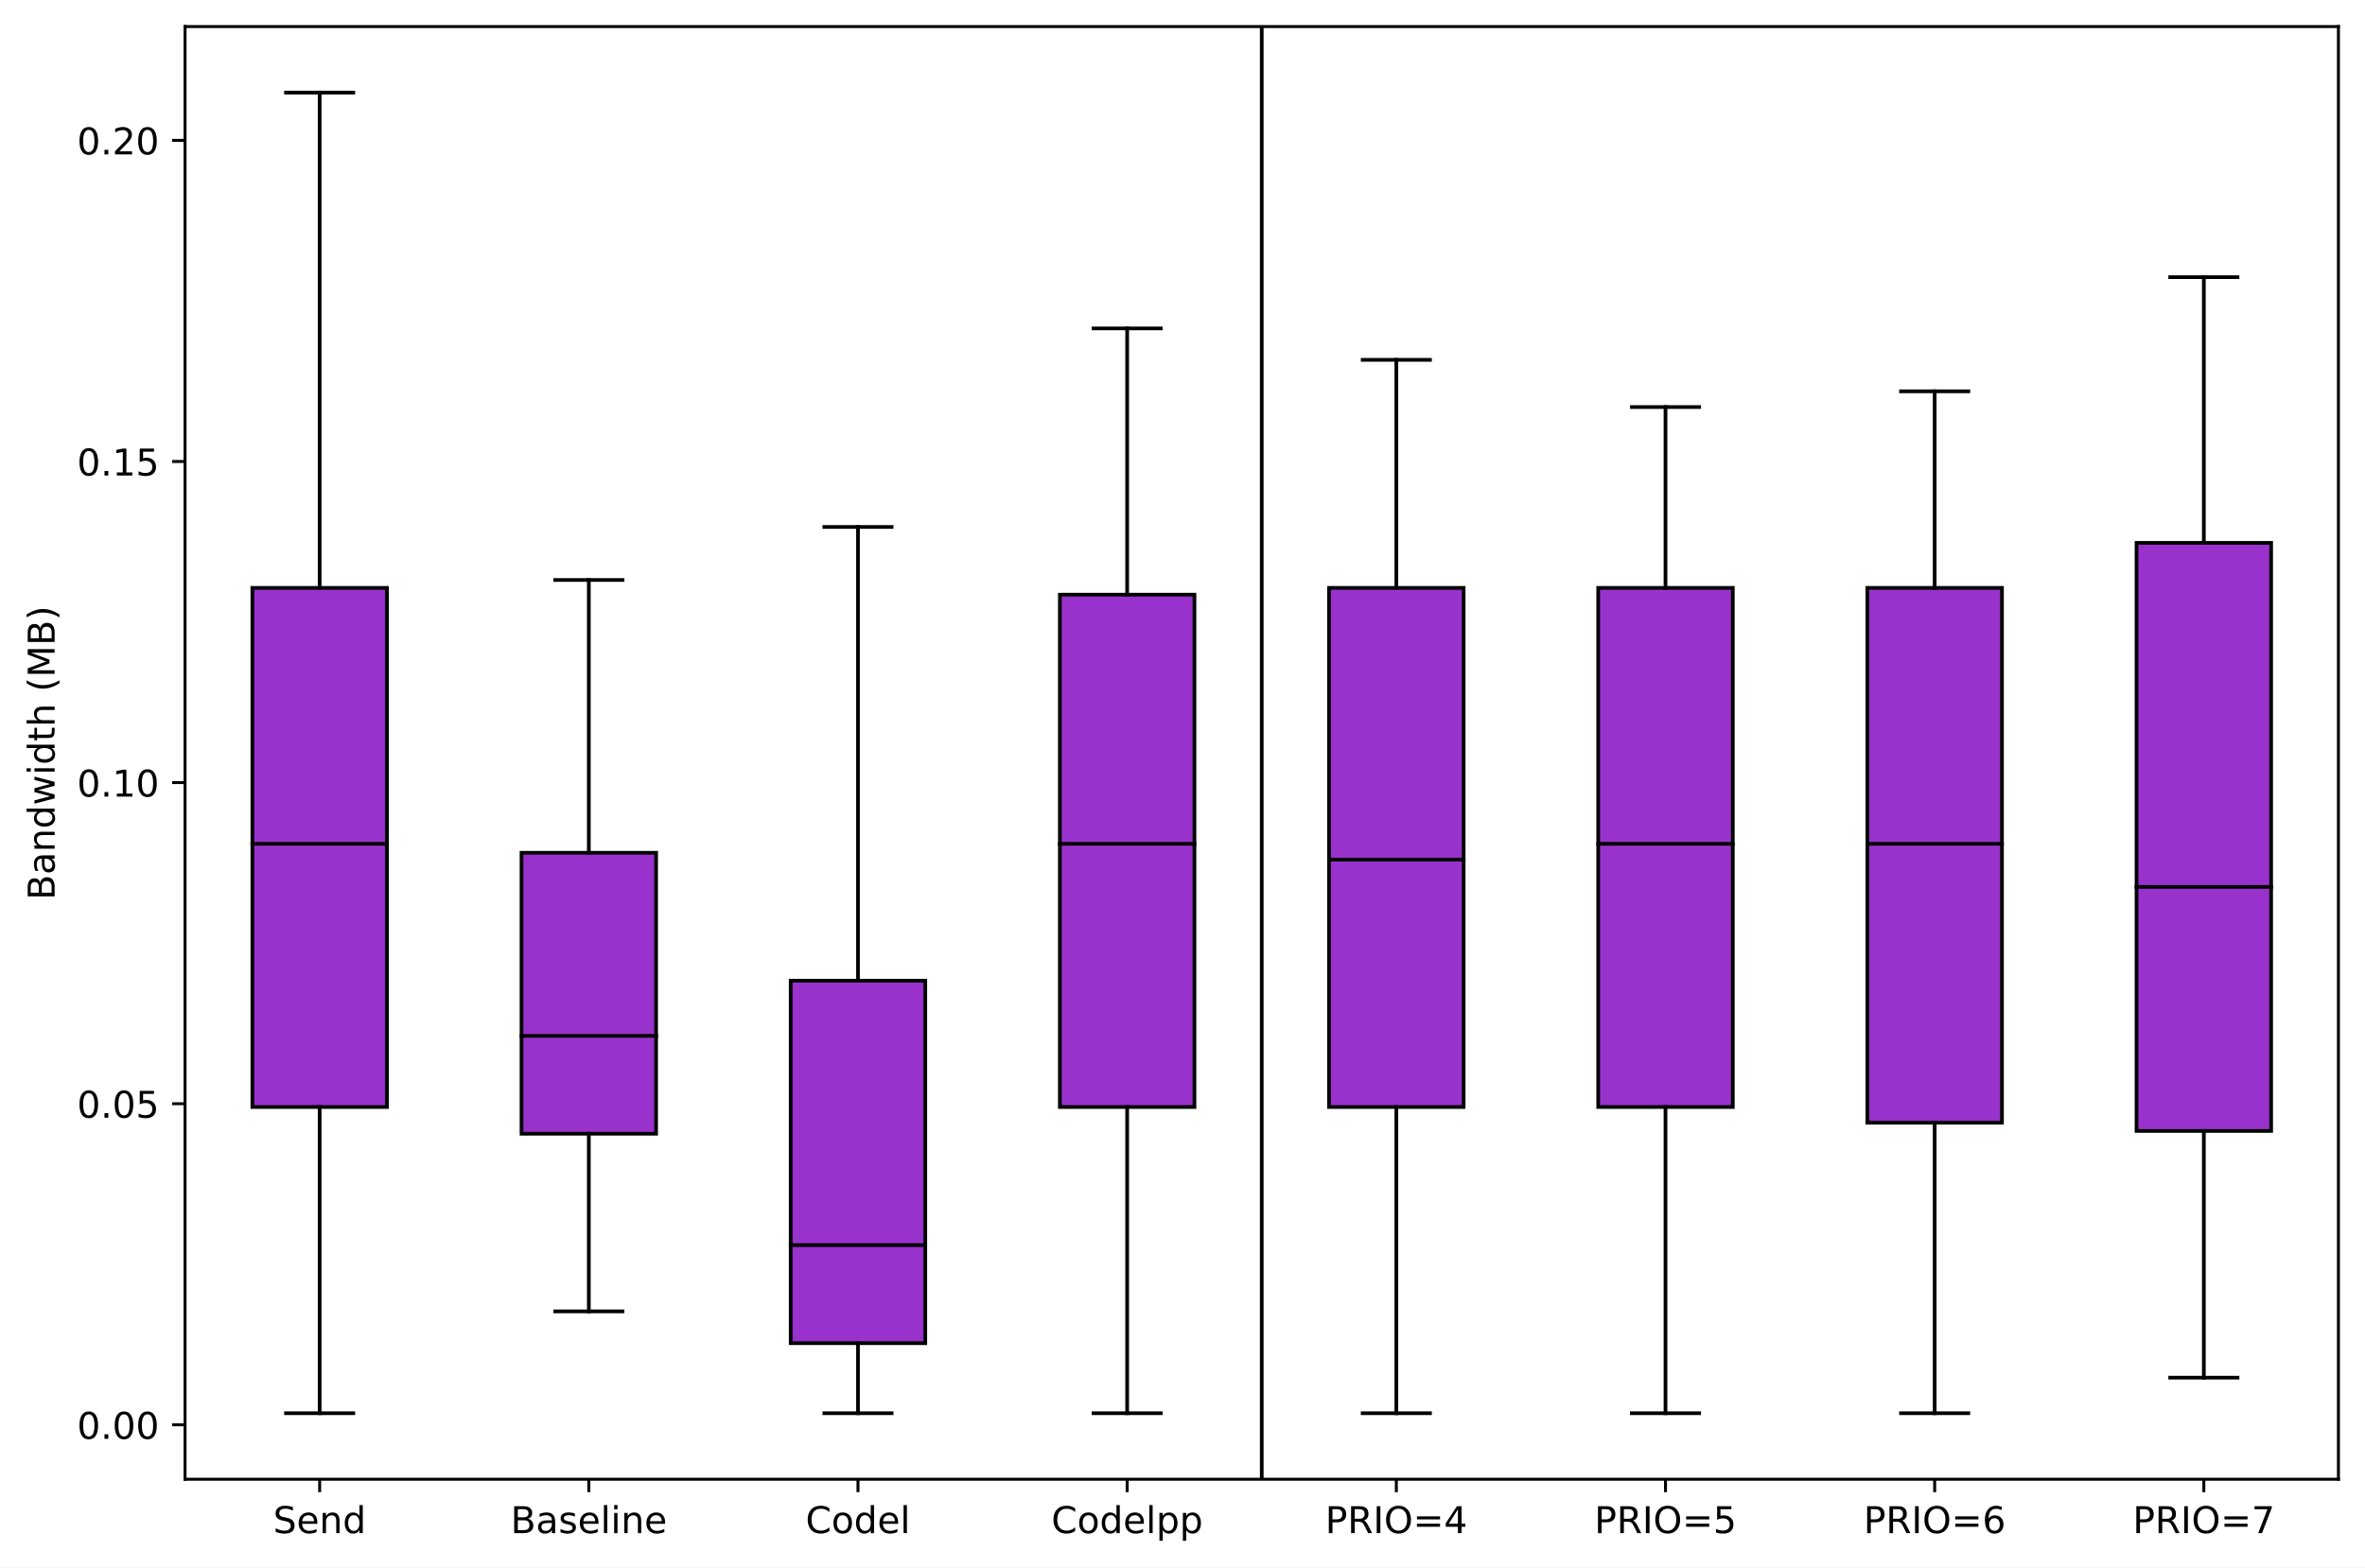
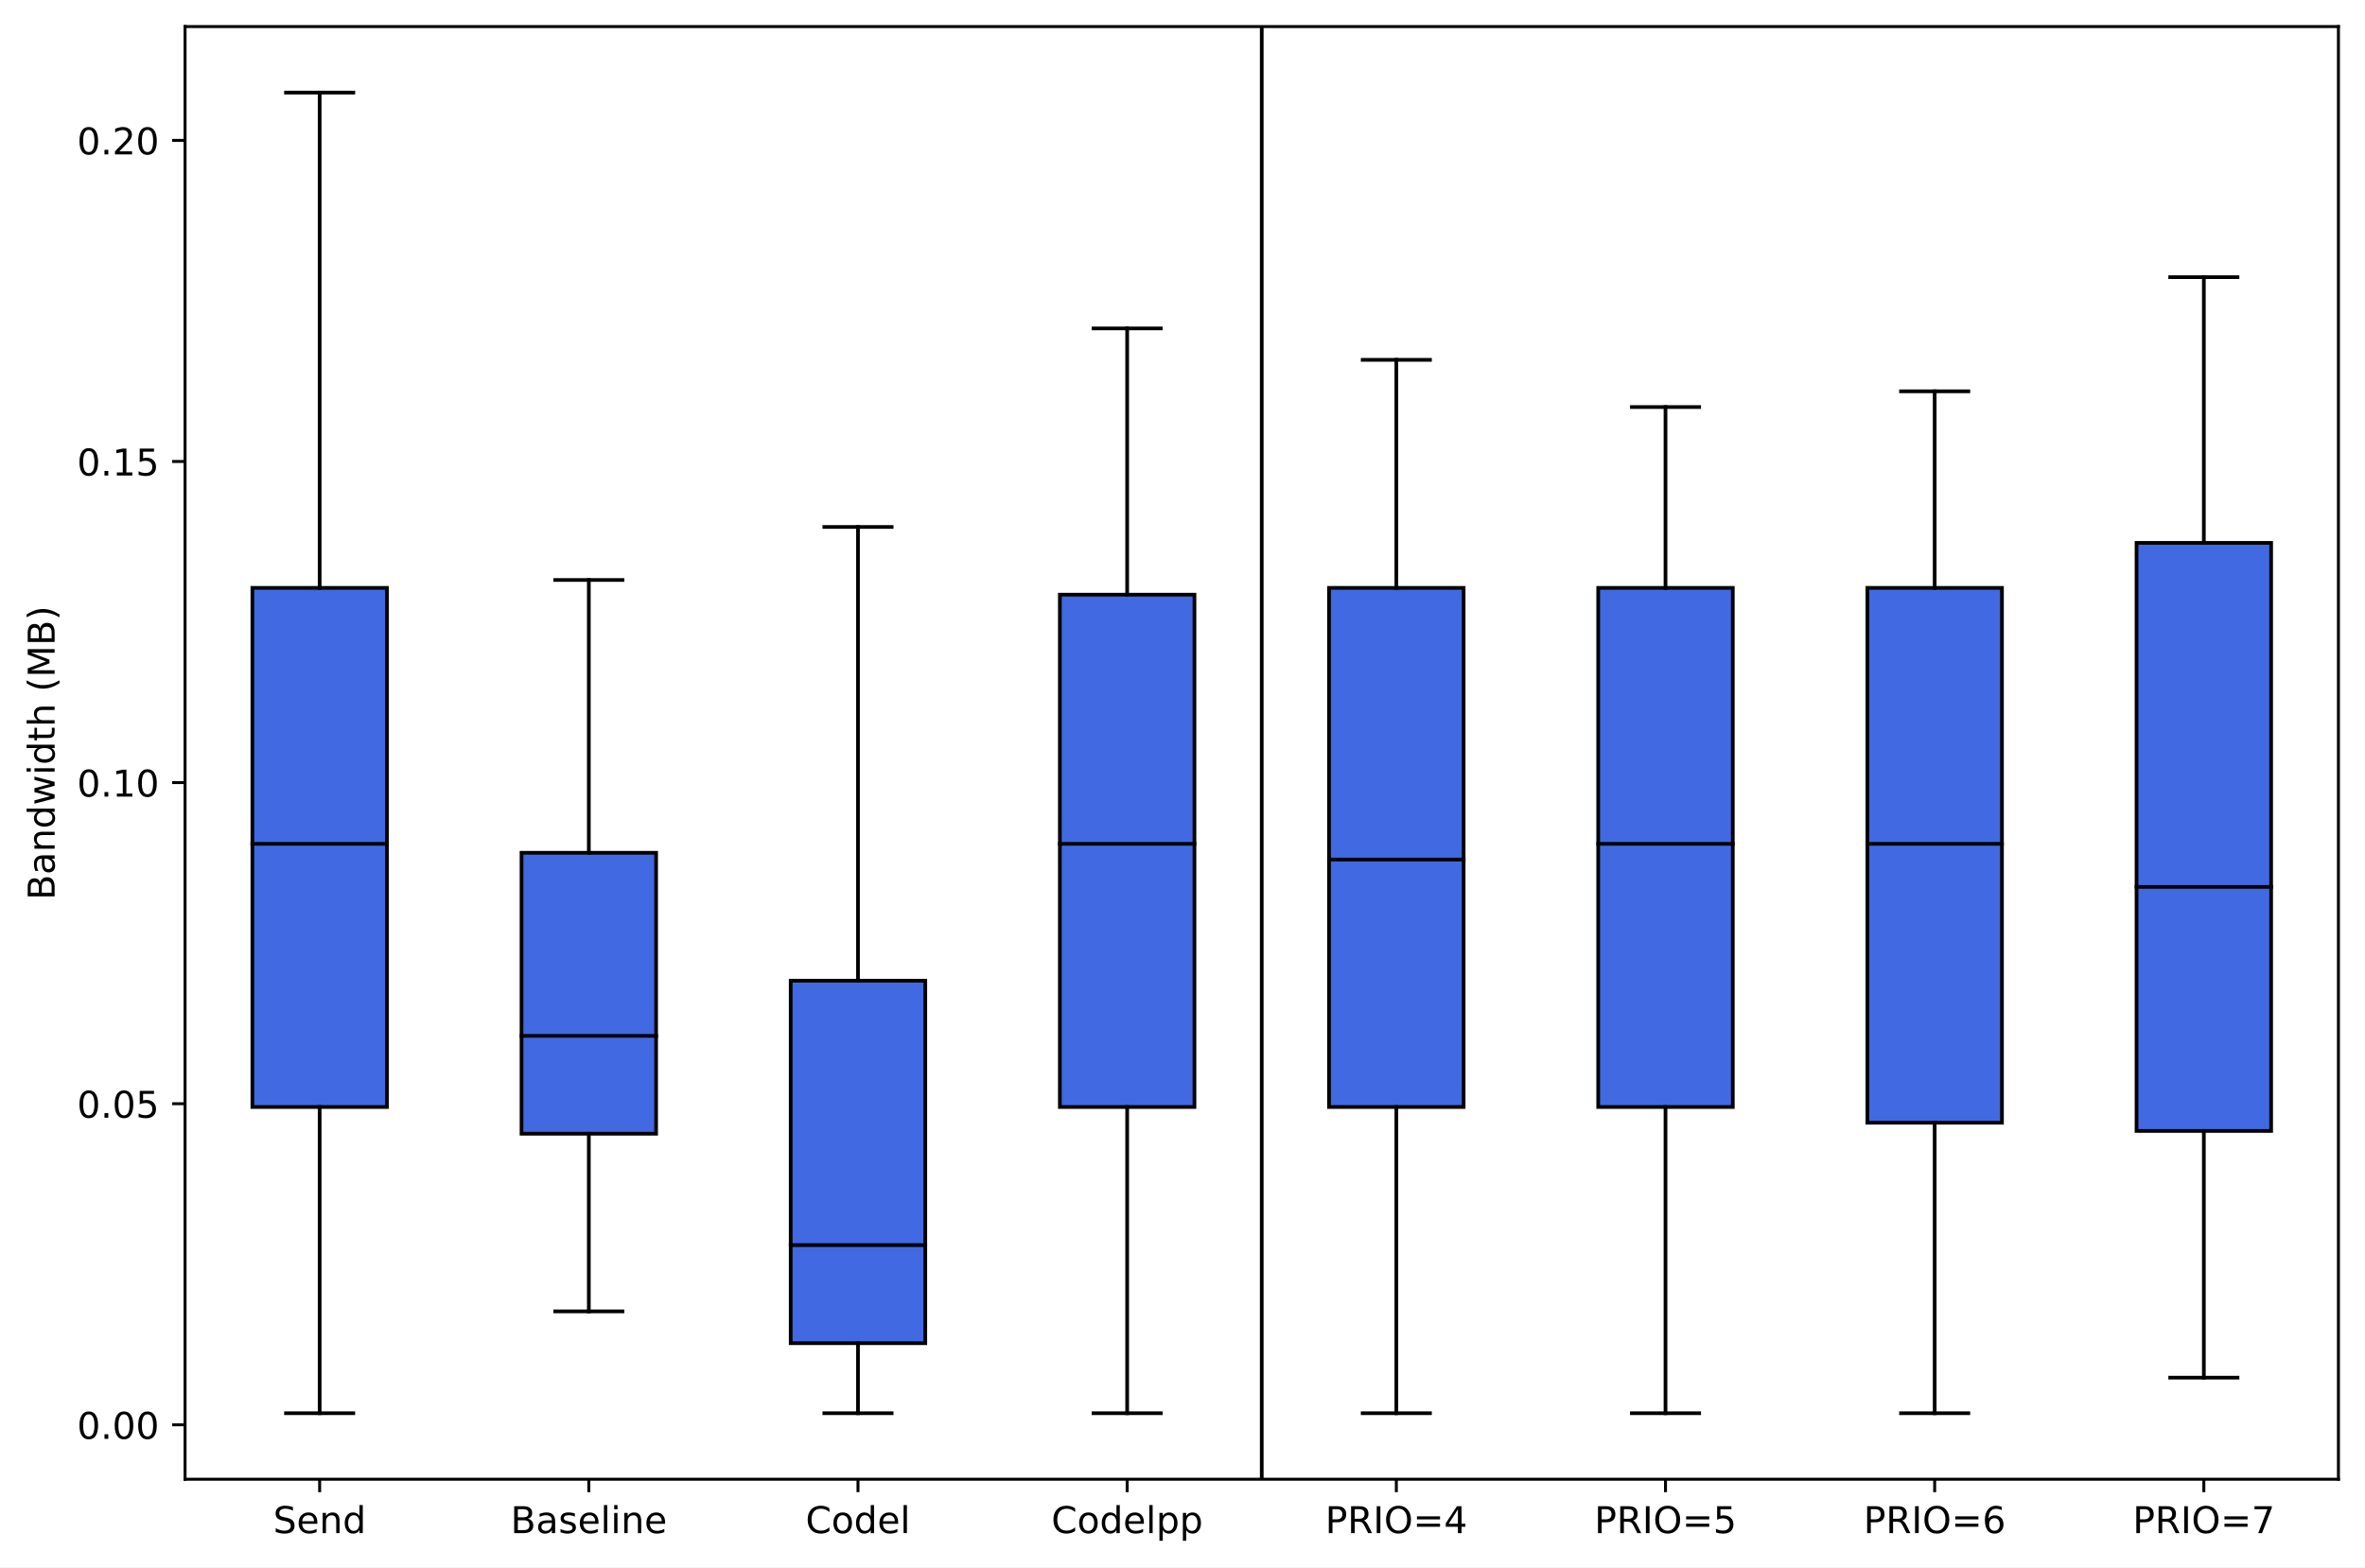
<svg xmlns="http://www.w3.org/2000/svg" xmlns:xlink="http://www.w3.org/1999/xlink" width="640.8pt" height="424.8pt" viewBox="0 0 640.8 424.8" version="1.1">
  <defs>
    <style type="text/css">*{stroke-linejoin: round; stroke-linecap: butt}</style>
  </defs>
  <g id="figure_1">
    <g id="patch_1">
      <path d="M 0 424.8  L 640.8 424.8  L 640.8 0  L 0 0  z " style="fill: #ffffff" />
    </g>
    <g id="axes_1">
      <g id="patch_2">
        <path d="M 50.144 400.922  L 633.6 400.922  L 633.6 7.2  L 50.144 7.2  z " style="fill: #ffffff" />
      </g>
      <g id="matplotlib.axis_1">
        <g id="xtick_1">
          <g id="line2d_1">
            <defs>
-               <path id="mc20c3666a0" d="M 0 0  L 0 3.5  " style="stroke: #000000; stroke-width: 0.8" />
+               <path id="m82fc7f4eb2" d="M 0 0  L 0 3.5  " style="stroke: #000000; stroke-width: 0.8" />
            </defs>
            <g>
-               <use xlink:href="#mc20c3666a0" x="86.61" y="400.922" style="stroke: #000000; stroke-width: 0.8" />
+               <use xlink:href="#m82fc7f4eb2" x="86.61" y="400.922" style="stroke: #000000; stroke-width: 0.8" />
            </g>
          </g>
          <g id="text_1">
            <g transform="translate(74.01602 415.5203) scale(0.1 -0.1)">
              <defs>
                <path id="DejaVuSans-53" d="M 3425 4513  L 3425 3897  Q 3066 4069 2747 4153  Q 2428 4238 2131 4238  Q 1616 4238 1336 4038  Q 1056 3838 1056 3469  Q 1056 3159 1242 3001  Q 1428 2844 1947 2747  L 2328 2669  Q 3034 2534 3370 2195  Q 3706 1856 3706 1288  Q 3706 609 3251 259  Q 2797 -91 1919 -91  Q 1588 -91 1214 -16  Q 841 59 441 206  L 441 856  Q 825 641 1194 531  Q 1563 422 1919 422  Q 2459 422 2753 634  Q 3047 847 3047 1241  Q 3047 1584 2836 1778  Q 2625 1972 2144 2069  L 1759 2144  Q 1053 2284 737 2584  Q 422 2884 422 3419  Q 422 4038 858 4394  Q 1294 4750 2059 4750  Q 2388 4750 2728 4690  Q 3069 4631 3425 4513  z " transform="scale(0.015625)" />
                <path id="DejaVuSans-65" d="M 3597 1894  L 3597 1613  L 953 1613  Q 991 1019 1311 708  Q 1631 397 2203 397  Q 2534 397 2845 478  Q 3156 559 3463 722  L 3463 178  Q 3153 47 2828 -22  Q 2503 -91 2169 -91  Q 1331 -91 842 396  Q 353 884 353 1716  Q 353 2575 817 3079  Q 1281 3584 2069 3584  Q 2775 3584 3186 3129  Q 3597 2675 3597 1894  z M 3022 2063  Q 3016 2534 2758 2815  Q 2500 3097 2075 3097  Q 1594 3097 1305 2825  Q 1016 2553 972 2059  L 3022 2063  z " transform="scale(0.015625)" />
                <path id="DejaVuSans-6e" d="M 3513 2113  L 3513 0  L 2938 0  L 2938 2094  Q 2938 2591 2744 2837  Q 2550 3084 2163 3084  Q 1697 3084 1428 2787  Q 1159 2491 1159 1978  L 1159 0  L 581 0  L 581 3500  L 1159 3500  L 1159 2956  Q 1366 3272 1645 3428  Q 1925 3584 2291 3584  Q 2894 3584 3203 3211  Q 3513 2838 3513 2113  z " transform="scale(0.015625)" />
                <path id="DejaVuSans-64" d="M 2906 2969  L 2906 4863  L 3481 4863  L 3481 0  L 2906 0  L 2906 525  Q 2725 213 2448 61  Q 2172 -91 1784 -91  Q 1150 -91 751 415  Q 353 922 353 1747  Q 353 2572 751 3078  Q 1150 3584 1784 3584  Q 2172 3584 2448 3432  Q 2725 3281 2906 2969  z M 947 1747  Q 947 1113 1208 752  Q 1469 391 1925 391  Q 2381 391 2643 752  Q 2906 1113 2906 1747  Q 2906 2381 2643 2742  Q 2381 3103 1925 3103  Q 1469 3103 1208 2742  Q 947 2381 947 1747  z " transform="scale(0.015625)" />
              </defs>
              <use xlink:href="#DejaVuSans-53" />
              <use xlink:href="#DejaVuSans-65" x="63.477" />
              <use xlink:href="#DejaVuSans-6e" x="125" />
              <use xlink:href="#DejaVuSans-64" x="188.379" />
            </g>
          </g>
        </g>
        <g id="xtick_2">
          <g id="line2d_2">
            <g>
-               <use xlink:href="#mc20c3666a0" x="159.542" y="400.922" style="stroke: #000000; stroke-width: 0.8" />
+               <use xlink:href="#m82fc7f4eb2" x="159.542" y="400.922" style="stroke: #000000; stroke-width: 0.8" />
            </g>
          </g>
          <g id="text_2">
            <g transform="translate(138.3426 415.5203) scale(0.1 -0.1)">
              <defs>
                <path id="DejaVuSans-42" d="M 1259 2228  L 1259 519  L 2272 519  Q 2781 519 3026 730  Q 3272 941 3272 1375  Q 3272 1813 3026 2020  Q 2781 2228 2272 2228  L 1259 2228  z M 1259 4147  L 1259 2741  L 2194 2741  Q 2656 2741 2882 2914  Q 3109 3088 3109 3444  Q 3109 3797 2882 3972  Q 2656 4147 2194 4147  L 1259 4147  z M 628 4666  L 2241 4666  Q 2963 4666 3353 4366  Q 3744 4066 3744 3513  Q 3744 3084 3544 2831  Q 3344 2578 2956 2516  Q 3422 2416 3680 2098  Q 3938 1781 3938 1306  Q 3938 681 3513 340  Q 3088 0 2303 0  L 628 0  L 628 4666  z " transform="scale(0.015625)" />
                <path id="DejaVuSans-61" d="M 2194 1759  Q 1497 1759 1228 1600  Q 959 1441 959 1056  Q 959 750 1161 570  Q 1363 391 1709 391  Q 2188 391 2477 730  Q 2766 1069 2766 1631  L 2766 1759  L 2194 1759  z M 3341 1997  L 3341 0  L 2766 0  L 2766 531  Q 2569 213 2275 61  Q 1981 -91 1556 -91  Q 1019 -91 701 211  Q 384 513 384 1019  Q 384 1609 779 1909  Q 1175 2209 1959 2209  L 2766 2209  L 2766 2266  Q 2766 2663 2505 2880  Q 2244 3097 1772 3097  Q 1472 3097 1187 3025  Q 903 2953 641 2809  L 641 3341  Q 956 3463 1253 3523  Q 1550 3584 1831 3584  Q 2591 3584 2966 3190  Q 3341 2797 3341 1997  z " transform="scale(0.015625)" />
                <path id="DejaVuSans-73" d="M 2834 3397  L 2834 2853  Q 2591 2978 2328 3040  Q 2066 3103 1784 3103  Q 1356 3103 1142 2972  Q 928 2841 928 2578  Q 928 2378 1081 2264  Q 1234 2150 1697 2047  L 1894 2003  Q 2506 1872 2764 1633  Q 3022 1394 3022 966  Q 3022 478 2636 193  Q 2250 -91 1575 -91  Q 1294 -91 989 -36  Q 684 19 347 128  L 347 722  Q 666 556 975 473  Q 1284 391 1588 391  Q 1994 391 2212 530  Q 2431 669 2431 922  Q 2431 1156 2273 1281  Q 2116 1406 1581 1522  L 1381 1569  Q 847 1681 609 1914  Q 372 2147 372 2553  Q 372 3047 722 3315  Q 1072 3584 1716 3584  Q 2034 3584 2315 3537  Q 2597 3491 2834 3397  z " transform="scale(0.015625)" />
                <path id="DejaVuSans-6c" d="M 603 4863  L 1178 4863  L 1178 0  L 603 0  L 603 4863  z " transform="scale(0.015625)" />
                <path id="DejaVuSans-69" d="M 603 3500  L 1178 3500  L 1178 0  L 603 0  L 603 3500  z M 603 4863  L 1178 4863  L 1178 4134  L 603 4134  L 603 4863  z " transform="scale(0.015625)" />
              </defs>
              <use xlink:href="#DejaVuSans-42" />
              <use xlink:href="#DejaVuSans-61" x="68.604" />
              <use xlink:href="#DejaVuSans-73" x="129.883" />
              <use xlink:href="#DejaVuSans-65" x="181.982" />
              <use xlink:href="#DejaVuSans-6c" x="243.506" />
              <use xlink:href="#DejaVuSans-69" x="271.289" />
              <use xlink:href="#DejaVuSans-6e" x="299.072" />
              <use xlink:href="#DejaVuSans-65" x="362.451" />
            </g>
          </g>
        </g>
        <g id="xtick_3">
          <g id="line2d_3">
            <g>
-               <use xlink:href="#mc20c3666a0" x="232.474" y="400.922" style="stroke: #000000; stroke-width: 0.8" />
+               <use xlink:href="#m82fc7f4eb2" x="232.474" y="400.922" style="stroke: #000000; stroke-width: 0.8" />
            </g>
          </g>
          <g id="text_3">
            <g transform="translate(218.2832 415.5203) scale(0.1 -0.1)">
              <defs>
                <path id="DejaVuSans-43" d="M 4122 4306  L 4122 3641  Q 3803 3938 3442 4084  Q 3081 4231 2675 4231  Q 1875 4231 1450 3742  Q 1025 3253 1025 2328  Q 1025 1406 1450 917  Q 1875 428 2675 428  Q 3081 428 3442 575  Q 3803 722 4122 1019  L 4122 359  Q 3791 134 3420 21  Q 3050 -91 2638 -91  Q 1578 -91 968 557  Q 359 1206 359 2328  Q 359 3453 968 4101  Q 1578 4750 2638 4750  Q 3056 4750 3426 4639  Q 3797 4528 4122 4306  z " transform="scale(0.015625)" />
                <path id="DejaVuSans-6f" d="M 1959 3097  Q 1497 3097 1228 2736  Q 959 2375 959 1747  Q 959 1119 1226 758  Q 1494 397 1959 397  Q 2419 397 2687 759  Q 2956 1122 2956 1747  Q 2956 2369 2687 2733  Q 2419 3097 1959 3097  z M 1959 3584  Q 2709 3584 3137 3096  Q 3566 2609 3566 1747  Q 3566 888 3137 398  Q 2709 -91 1959 -91  Q 1206 -91 779 398  Q 353 888 353 1747  Q 353 2609 779 3096  Q 1206 3584 1959 3584  z " transform="scale(0.015625)" />
              </defs>
              <use xlink:href="#DejaVuSans-43" />
              <use xlink:href="#DejaVuSans-6f" x="69.824" />
              <use xlink:href="#DejaVuSans-64" x="131.006" />
              <use xlink:href="#DejaVuSans-65" x="194.482" />
              <use xlink:href="#DejaVuSans-6c" x="256.006" />
            </g>
          </g>
        </g>
        <g id="xtick_4">
          <g id="line2d_4">
            <g>
-               <use xlink:href="#mc20c3666a0" x="305.406" y="400.922" style="stroke: #000000; stroke-width: 0.8" />
+               <use xlink:href="#m82fc7f4eb2" x="305.406" y="400.922" style="stroke: #000000; stroke-width: 0.8" />
            </g>
          </g>
          <g id="text_4">
            <g transform="translate(284.8668 415.5203) scale(0.1 -0.1)">
              <defs>
                <path id="DejaVuSans-70" d="M 1159 525  L 1159 -1331  L 581 -1331  L 581 3500  L 1159 3500  L 1159 2969  Q 1341 3281 1617 3432  Q 1894 3584 2278 3584  Q 2916 3584 3314 3078  Q 3713 2572 3713 1747  Q 3713 922 3314 415  Q 2916 -91 2278 -91  Q 1894 -91 1617 61  Q 1341 213 1159 525  z M 3116 1747  Q 3116 2381 2855 2742  Q 2594 3103 2138 3103  Q 1681 3103 1420 2742  Q 1159 2381 1159 1747  Q 1159 1113 1420 752  Q 1681 391 2138 391  Q 2594 391 2855 752  Q 3116 1113 3116 1747  z " transform="scale(0.015625)" />
              </defs>
              <use xlink:href="#DejaVuSans-43" />
              <use xlink:href="#DejaVuSans-6f" x="69.824" />
              <use xlink:href="#DejaVuSans-64" x="131.006" />
              <use xlink:href="#DejaVuSans-65" x="194.482" />
              <use xlink:href="#DejaVuSans-6c" x="256.006" />
              <use xlink:href="#DejaVuSans-70" x="283.789" />
              <use xlink:href="#DejaVuSans-70" x="347.266" />
            </g>
          </g>
        </g>
        <g id="xtick_5">
          <g id="line2d_5">
            <g>
-               <use xlink:href="#mc20c3666a0" x="378.338" y="400.922" style="stroke: #000000; stroke-width: 0.8" />
+               <use xlink:href="#m82fc7f4eb2" x="378.338" y="400.922" style="stroke: #000000; stroke-width: 0.8" />
            </g>
          </g>
          <g id="text_5">
            <g transform="translate(359.0668 415.5203) scale(0.1 -0.1)">
              <defs>
                <path id="DejaVuSans-50" d="M 1259 4147  L 1259 2394  L 2053 2394  Q 2494 2394 2734 2622  Q 2975 2850 2975 3272  Q 2975 3691 2734 3919  Q 2494 4147 2053 4147  L 1259 4147  z M 628 4666  L 2053 4666  Q 2838 4666 3239 4311  Q 3641 3956 3641 3272  Q 3641 2581 3239 2228  Q 2838 1875 2053 1875  L 1259 1875  L 1259 0  L 628 0  L 628 4666  z " transform="scale(0.015625)" />
                <path id="DejaVuSans-52" d="M 2841 2188  Q 3044 2119 3236 1894  Q 3428 1669 3622 1275  L 4263 0  L 3584 0  L 2988 1197  Q 2756 1666 2539 1819  Q 2322 1972 1947 1972  L 1259 1972  L 1259 0  L 628 0  L 628 4666  L 2053 4666  Q 2853 4666 3247 4331  Q 3641 3997 3641 3322  Q 3641 2881 3436 2590  Q 3231 2300 2841 2188  z M 1259 4147  L 1259 2491  L 2053 2491  Q 2509 2491 2742 2702  Q 2975 2913 2975 3322  Q 2975 3731 2742 3939  Q 2509 4147 2053 4147  L 1259 4147  z " transform="scale(0.015625)" />
                <path id="DejaVuSans-49" d="M 628 4666  L 1259 4666  L 1259 0  L 628 0  L 628 4666  z " transform="scale(0.015625)" />
                <path id="DejaVuSans-4f" d="M 2522 4238  Q 1834 4238 1429 3725  Q 1025 3213 1025 2328  Q 1025 1447 1429 934  Q 1834 422 2522 422  Q 3209 422 3611 934  Q 4013 1447 4013 2328  Q 4013 3213 3611 3725  Q 3209 4238 2522 4238  z M 2522 4750  Q 3503 4750 4090 4092  Q 4678 3434 4678 2328  Q 4678 1225 4090 567  Q 3503 -91 2522 -91  Q 1538 -91 948 565  Q 359 1222 359 2328  Q 359 3434 948 4092  Q 1538 4750 2522 4750  z " transform="scale(0.015625)" />
                <path id="DejaVuSans-3d" d="M 678 2906  L 4684 2906  L 4684 2381  L 678 2381  L 678 2906  z M 678 1631  L 4684 1631  L 4684 1100  L 678 1100  L 678 1631  z " transform="scale(0.015625)" />
                <path id="DejaVuSans-34" d="M 2419 4116  L 825 1625  L 2419 1625  L 2419 4116  z M 2253 4666  L 3047 4666  L 3047 1625  L 3713 1625  L 3713 1100  L 3047 1100  L 3047 0  L 2419 0  L 2419 1100  L 313 1100  L 313 1709  L 2253 4666  z " transform="scale(0.015625)" />
              </defs>
              <use xlink:href="#DejaVuSans-50" />
              <use xlink:href="#DejaVuSans-52" x="60.303" />
              <use xlink:href="#DejaVuSans-49" x="129.785" />
              <use xlink:href="#DejaVuSans-4f" x="159.277" />
              <use xlink:href="#DejaVuSans-3d" x="237.988" />
              <use xlink:href="#DejaVuSans-34" x="321.777" />
            </g>
          </g>
        </g>
        <g id="xtick_6">
          <g id="line2d_6">
            <g>
-               <use xlink:href="#mc20c3666a0" x="451.27" y="400.922" style="stroke: #000000; stroke-width: 0.8" />
+               <use xlink:href="#m82fc7f4eb2" x="451.27" y="400.922" style="stroke: #000000; stroke-width: 0.8" />
            </g>
          </g>
          <g id="text_6">
            <g transform="translate(431.9988 415.5203) scale(0.1 -0.1)">
              <defs>
                <path id="DejaVuSans-35" d="M 691 4666  L 3169 4666  L 3169 4134  L 1269 4134  L 1269 2991  Q 1406 3038 1543 3061  Q 1681 3084 1819 3084  Q 2600 3084 3056 2656  Q 3513 2228 3513 1497  Q 3513 744 3044 326  Q 2575 -91 1722 -91  Q 1428 -91 1123 -41  Q 819 9 494 109  L 494 744  Q 775 591 1075 516  Q 1375 441 1709 441  Q 2250 441 2565 725  Q 2881 1009 2881 1497  Q 2881 1984 2565 2268  Q 2250 2553 1709 2553  Q 1456 2553 1204 2497  Q 953 2441 691 2322  L 691 4666  z " transform="scale(0.015625)" />
              </defs>
              <use xlink:href="#DejaVuSans-50" />
              <use xlink:href="#DejaVuSans-52" x="60.303" />
              <use xlink:href="#DejaVuSans-49" x="129.785" />
              <use xlink:href="#DejaVuSans-4f" x="159.277" />
              <use xlink:href="#DejaVuSans-3d" x="237.988" />
              <use xlink:href="#DejaVuSans-35" x="321.777" />
            </g>
          </g>
        </g>
        <g id="xtick_7">
          <g id="line2d_7">
            <g>
-               <use xlink:href="#mc20c3666a0" x="524.202" y="400.922" style="stroke: #000000; stroke-width: 0.8" />
+               <use xlink:href="#m82fc7f4eb2" x="524.202" y="400.922" style="stroke: #000000; stroke-width: 0.8" />
            </g>
          </g>
          <g id="text_7">
            <g transform="translate(504.9309 415.5203) scale(0.1 -0.1)">
              <defs>
                <path id="DejaVuSans-36" d="M 2113 2584  Q 1688 2584 1439 2293  Q 1191 2003 1191 1497  Q 1191 994 1439 701  Q 1688 409 2113 409  Q 2538 409 2786 701  Q 3034 994 3034 1497  Q 3034 2003 2786 2293  Q 2538 2584 2113 2584  z M 3366 4563  L 3366 3988  Q 3128 4100 2886 4159  Q 2644 4219 2406 4219  Q 1781 4219 1451 3797  Q 1122 3375 1075 2522  Q 1259 2794 1537 2939  Q 1816 3084 2150 3084  Q 2853 3084 3261 2657  Q 3669 2231 3669 1497  Q 3669 778 3244 343  Q 2819 -91 2113 -91  Q 1303 -91 875 529  Q 447 1150 447 2328  Q 447 3434 972 4092  Q 1497 4750 2381 4750  Q 2619 4750 2861 4703  Q 3103 4656 3366 4563  z " transform="scale(0.015625)" />
              </defs>
              <use xlink:href="#DejaVuSans-50" />
              <use xlink:href="#DejaVuSans-52" x="60.303" />
              <use xlink:href="#DejaVuSans-49" x="129.785" />
              <use xlink:href="#DejaVuSans-4f" x="159.277" />
              <use xlink:href="#DejaVuSans-3d" x="237.988" />
              <use xlink:href="#DejaVuSans-36" x="321.777" />
            </g>
          </g>
        </g>
        <g id="xtick_8">
          <g id="line2d_8">
            <g>
-               <use xlink:href="#mc20c3666a0" x="597.134" y="400.922" style="stroke: #000000; stroke-width: 0.8" />
+               <use xlink:href="#m82fc7f4eb2" x="597.134" y="400.922" style="stroke: #000000; stroke-width: 0.8" />
            </g>
          </g>
          <g id="text_8">
            <g transform="translate(577.8629 415.5203) scale(0.1 -0.1)">
              <defs>
                <path id="DejaVuSans-37" d="M 525 4666  L 3525 4666  L 3525 4397  L 1831 0  L 1172 0  L 2766 4134  L 525 4134  L 525 4666  z " transform="scale(0.015625)" />
              </defs>
              <use xlink:href="#DejaVuSans-50" />
              <use xlink:href="#DejaVuSans-52" x="60.303" />
              <use xlink:href="#DejaVuSans-49" x="129.785" />
              <use xlink:href="#DejaVuSans-4f" x="159.277" />
              <use xlink:href="#DejaVuSans-3d" x="237.988" />
              <use xlink:href="#DejaVuSans-37" x="321.777" />
            </g>
          </g>
        </g>
      </g>
      <g id="matplotlib.axis_2">
        <g id="ytick_1">
          <g id="line2d_9">
            <defs>
-               <path id="mb107c6c382" d="M 0 0  L -3.5 0  " style="stroke: #000000; stroke-width: 0.8" />
+               <path id="m8592512752" d="M 0 0  L -3.5 0  " style="stroke: #000000; stroke-width: 0.8" />
            </defs>
            <g>
-               <use xlink:href="#mb107c6c382" x="50.144" y="386.172" style="stroke: #000000; stroke-width: 0.8" />
+               <use xlink:href="#m8592512752" x="50.144" y="386.172" style="stroke: #000000; stroke-width: 0.8" />
            </g>
          </g>
          <g id="text_9">
            <g transform="translate(20.87813 389.9717) scale(0.1 -0.1)">
              <defs>
                <path id="DejaVuSans-30" d="M 2034 4250  Q 1547 4250 1301 3770  Q 1056 3291 1056 2328  Q 1056 1369 1301 889  Q 1547 409 2034 409  Q 2525 409 2770 889  Q 3016 1369 3016 2328  Q 3016 3291 2770 3770  Q 2525 4250 2034 4250  z M 2034 4750  Q 2819 4750 3233 4129  Q 3647 3509 3647 2328  Q 3647 1150 3233 529  Q 2819 -91 2034 -91  Q 1250 -91 836 529  Q 422 1150 422 2328  Q 422 3509 836 4129  Q 1250 4750 2034 4750  z " transform="scale(0.015625)" />
                <path id="DejaVuSans-2e" d="M 684 794  L 1344 794  L 1344 0  L 684 0  L 684 794  z " transform="scale(0.015625)" />
              </defs>
              <use xlink:href="#DejaVuSans-30" />
              <use xlink:href="#DejaVuSans-2e" x="63.623" />
              <use xlink:href="#DejaVuSans-30" x="95.41" />
              <use xlink:href="#DejaVuSans-30" x="159.033" />
            </g>
          </g>
        </g>
        <g id="ytick_2">
          <g id="line2d_10">
            <g>
-               <use xlink:href="#mb107c6c382" x="50.144" y="299.141" style="stroke: #000000; stroke-width: 0.8" />
+               <use xlink:href="#m8592512752" x="50.144" y="299.141" style="stroke: #000000; stroke-width: 0.8" />
            </g>
          </g>
          <g id="text_10">
            <g transform="translate(20.87813 302.9403) scale(0.1 -0.1)">
              <use xlink:href="#DejaVuSans-30" />
              <use xlink:href="#DejaVuSans-2e" x="63.623" />
              <use xlink:href="#DejaVuSans-30" x="95.41" />
              <use xlink:href="#DejaVuSans-35" x="159.033" />
            </g>
          </g>
        </g>
        <g id="ytick_3">
          <g id="line2d_11">
            <g>
-               <use xlink:href="#mb107c6c382" x="50.144" y="212.11" style="stroke: #000000; stroke-width: 0.8" />
+               <use xlink:href="#m8592512752" x="50.144" y="212.11" style="stroke: #000000; stroke-width: 0.8" />
            </g>
          </g>
          <g id="text_11">
            <g transform="translate(20.87813 215.9088) scale(0.1 -0.1)">
              <defs>
                <path id="DejaVuSans-31" d="M 794 531  L 1825 531  L 1825 4091  L 703 3866  L 703 4441  L 1819 4666  L 2450 4666  L 2450 531  L 3481 531  L 3481 0  L 794 0  L 794 531  z " transform="scale(0.015625)" />
              </defs>
              <use xlink:href="#DejaVuSans-30" />
              <use xlink:href="#DejaVuSans-2e" x="63.623" />
              <use xlink:href="#DejaVuSans-31" x="95.41" />
              <use xlink:href="#DejaVuSans-30" x="159.033" />
            </g>
          </g>
        </g>
        <g id="ytick_4">
          <g id="line2d_12">
            <g>
-               <use xlink:href="#mb107c6c382" x="50.144" y="125.078" style="stroke: #000000; stroke-width: 0.8" />
+               <use xlink:href="#m8592512752" x="50.144" y="125.078" style="stroke: #000000; stroke-width: 0.8" />
            </g>
          </g>
          <g id="text_12">
            <g transform="translate(20.87813 128.8774) scale(0.1 -0.1)">
              <use xlink:href="#DejaVuSans-30" />
              <use xlink:href="#DejaVuSans-2e" x="63.623" />
              <use xlink:href="#DejaVuSans-31" x="95.41" />
              <use xlink:href="#DejaVuSans-35" x="159.033" />
            </g>
          </g>
        </g>
        <g id="ytick_5">
          <g id="line2d_13">
            <g>
-               <use xlink:href="#mb107c6c382" x="50.144" y="38.047" style="stroke: #000000; stroke-width: 0.8" />
+               <use xlink:href="#m8592512752" x="50.144" y="38.047" style="stroke: #000000; stroke-width: 0.8" />
            </g>
          </g>
          <g id="text_13">
            <g transform="translate(20.87813 41.84595) scale(0.1 -0.1)">
              <defs>
                <path id="DejaVuSans-32" d="M 1228 531  L 3431 531  L 3431 0  L 469 0  L 469 531  Q 828 903 1448 1529  Q 2069 2156 2228 2338  Q 2531 2678 2651 2914  Q 2772 3150 2772 3378  Q 2772 3750 2511 3984  Q 2250 4219 1831 4219  Q 1534 4219 1204 4116  Q 875 4013 500 3803  L 500 4441  Q 881 4594 1212 4672  Q 1544 4750 1819 4750  Q 2544 4750 2975 4387  Q 3406 4025 3406 3419  Q 3406 3131 3298 2873  Q 3191 2616 2906 2266  Q 2828 2175 2409 1742  Q 1991 1309 1228 531  z " transform="scale(0.015625)" />
              </defs>
              <use xlink:href="#DejaVuSans-30" />
              <use xlink:href="#DejaVuSans-2e" x="63.623" />
              <use xlink:href="#DejaVuSans-32" x="95.41" />
              <use xlink:href="#DejaVuSans-30" x="159.033" />
            </g>
          </g>
        </g>
        <g id="text_14">
          <g transform="translate(14.79844 243.9148) rotate(-90) scale(0.1 -0.1)">
            <defs>
              <path id="DejaVuSans-77" d="M 269 3500  L 844 3500  L 1563 769  L 2278 3500  L 2956 3500  L 3675 769  L 4391 3500  L 4966 3500  L 4050 0  L 3372 0  L 2619 2869  L 1863 0  L 1184 0  L 269 3500  z " transform="scale(0.015625)" />
              <path id="DejaVuSans-74" d="M 1172 4494  L 1172 3500  L 2356 3500  L 2356 3053  L 1172 3053  L 1172 1153  Q 1172 725 1289 603  Q 1406 481 1766 481  L 2356 481  L 2356 0  L 1766 0  Q 1100 0 847 248  Q 594 497 594 1153  L 594 3053  L 172 3053  L 172 3500  L 594 3500  L 594 4494  L 1172 4494  z " transform="scale(0.015625)" />
              <path id="DejaVuSans-68" d="M 3513 2113  L 3513 0  L 2938 0  L 2938 2094  Q 2938 2591 2744 2837  Q 2550 3084 2163 3084  Q 1697 3084 1428 2787  Q 1159 2491 1159 1978  L 1159 0  L 581 0  L 581 4863  L 1159 4863  L 1159 2956  Q 1366 3272 1645 3428  Q 1925 3584 2291 3584  Q 2894 3584 3203 3211  Q 3513 2838 3513 2113  z " transform="scale(0.015625)" />
              <path id="DejaVuSans-20" transform="scale(0.015625)" />
              <path id="DejaVuSans-28" d="M 1984 4856  Q 1566 4138 1362 3434  Q 1159 2731 1159 2009  Q 1159 1288 1364 580  Q 1569 -128 1984 -844  L 1484 -844  Q 1016 -109 783 600  Q 550 1309 550 2009  Q 550 2706 781 3412  Q 1013 4119 1484 4856  L 1984 4856  z " transform="scale(0.015625)" />
              <path id="DejaVuSans-4d" d="M 628 4666  L 1569 4666  L 2759 1491  L 3956 4666  L 4897 4666  L 4897 0  L 4281 0  L 4281 4097  L 3078 897  L 2444 897  L 1241 4097  L 1241 0  L 628 0  L 628 4666  z " transform="scale(0.015625)" />
              <path id="DejaVuSans-29" d="M 513 4856  L 1013 4856  Q 1481 4119 1714 3412  Q 1947 2706 1947 2009  Q 1947 1309 1714 600  Q 1481 -109 1013 -844  L 513 -844  Q 928 -128 1133 580  Q 1338 1288 1338 2009  Q 1338 2731 1133 3434  Q 928 4138 513 4856  z " transform="scale(0.015625)" />
            </defs>
            <use xlink:href="#DejaVuSans-42" />
            <use xlink:href="#DejaVuSans-61" x="68.604" />
            <use xlink:href="#DejaVuSans-6e" x="129.883" />
            <use xlink:href="#DejaVuSans-64" x="193.262" />
            <use xlink:href="#DejaVuSans-77" x="256.738" />
            <use xlink:href="#DejaVuSans-69" x="338.525" />
            <use xlink:href="#DejaVuSans-64" x="366.309" />
            <use xlink:href="#DejaVuSans-74" x="429.785" />
            <use xlink:href="#DejaVuSans-68" x="468.994" />
            <use xlink:href="#DejaVuSans-20" x="532.373" />
            <use xlink:href="#DejaVuSans-28" x="564.16" />
            <use xlink:href="#DejaVuSans-4d" x="603.174" />
            <use xlink:href="#DejaVuSans-42" x="689.453" />
            <use xlink:href="#DejaVuSans-29" x="758.057" />
          </g>
        </g>
      </g>
      <g id="patch_3">
-         <path d="M 68.377 300.032  L 104.843 300.032  L 104.843 159.334  L 68.377 159.334  L 68.377 300.032  z " clip-path="url(#pf2c39ff8c6)" style="fill: #9932cc; stroke: #000000; stroke-linejoin: miter" />
+         <path d="M 68.377 300.032  L 104.843 300.032  L 104.843 159.334  L 68.377 159.334  L 68.377 300.032  z " clip-path="url(#p931be6c6c8)" style="fill: #4169e1; stroke: #000000; stroke-linejoin: miter" />
      </g>
      <g id="line2d_14">
-         <path d="M 86.61 300.032  L 86.61 383.025  " clip-path="url(#pf2c39ff8c6)" style="fill: none; stroke: #000000; stroke-linecap: square" />
+         <path d="M 86.61 300.032  L 86.61 383.025  " clip-path="url(#p931be6c6c8)" style="fill: none; stroke: #000000; stroke-linecap: square" />
      </g>
      <g id="line2d_15">
-         <path d="M 86.61 159.334  L 86.61 25.096  " clip-path="url(#pf2c39ff8c6)" style="fill: none; stroke: #000000; stroke-linecap: square" />
+         <path d="M 86.61 159.334  L 86.61 25.096  " clip-path="url(#p931be6c6c8)" style="fill: none; stroke: #000000; stroke-linecap: square" />
      </g>
      <g id="line2d_16">
-         <path d="M 77.493 383.025  L 95.726 383.025  " clip-path="url(#pf2c39ff8c6)" style="fill: none; stroke: #000000; stroke-linecap: square" />
+         <path d="M 77.493 383.025  L 95.726 383.025  " clip-path="url(#p931be6c6c8)" style="fill: none; stroke: #000000; stroke-linecap: square" />
      </g>
      <g id="line2d_17">
-         <path d="M 77.493 25.096  L 95.726 25.096  " clip-path="url(#pf2c39ff8c6)" style="fill: none; stroke: #000000; stroke-linecap: square" />
+         <path d="M 77.493 25.096  L 95.726 25.096  " clip-path="url(#p931be6c6c8)" style="fill: none; stroke: #000000; stroke-linecap: square" />
      </g>
      <g id="patch_4">
-         <path d="M 141.309 307.273  L 177.775 307.273  L 177.775 231.131  L 141.309 231.131  L 141.309 307.273  z " clip-path="url(#pf2c39ff8c6)" style="fill: #9932cc; stroke: #000000; stroke-linejoin: miter" />
+         <path d="M 141.309 307.273  L 177.775 307.273  L 177.775 231.131  L 141.309 231.131  L 141.309 307.273  z " clip-path="url(#p931be6c6c8)" style="fill: #4169e1; stroke: #000000; stroke-linejoin: miter" />
      </g>
      <g id="line2d_18">
-         <path d="M 159.542 307.273  L 159.542 355.426  " clip-path="url(#pf2c39ff8c6)" style="fill: none; stroke: #000000; stroke-linecap: square" />
+         <path d="M 159.542 307.273  L 159.542 355.426  " clip-path="url(#p931be6c6c8)" style="fill: none; stroke: #000000; stroke-linecap: square" />
      </g>
      <g id="line2d_19">
-         <path d="M 159.542 231.131  L 159.542 157.189  " clip-path="url(#pf2c39ff8c6)" style="fill: none; stroke: #000000; stroke-linecap: square" />
+         <path d="M 159.542 231.131  L 159.542 157.189  " clip-path="url(#p931be6c6c8)" style="fill: none; stroke: #000000; stroke-linecap: square" />
      </g>
      <g id="line2d_20">
-         <path d="M 150.425 355.426  L 168.658 355.426  " clip-path="url(#pf2c39ff8c6)" style="fill: none; stroke: #000000; stroke-linecap: square" />
+         <path d="M 150.425 355.426  L 168.658 355.426  " clip-path="url(#p931be6c6c8)" style="fill: none; stroke: #000000; stroke-linecap: square" />
      </g>
      <g id="line2d_21">
-         <path d="M 150.425 157.189  L 168.658 157.189  " clip-path="url(#pf2c39ff8c6)" style="fill: none; stroke: #000000; stroke-linecap: square" />
+         <path d="M 150.425 157.189  L 168.658 157.189  " clip-path="url(#p931be6c6c8)" style="fill: none; stroke: #000000; stroke-linecap: square" />
      </g>
      <g id="patch_5">
-         <path d="M 214.241 364.046  L 250.707 364.046  L 250.707 265.805  L 214.241 265.805  L 214.241 364.046  z " clip-path="url(#pf2c39ff8c6)" style="fill: #9932cc; stroke: #000000; stroke-linejoin: miter" />
+         <path d="M 214.241 364.046  L 250.707 364.046  L 250.707 265.805  L 214.241 265.805  L 214.241 364.046  z " clip-path="url(#p931be6c6c8)" style="fill: #4169e1; stroke: #000000; stroke-linejoin: miter" />
      </g>
      <g id="line2d_22">
-         <path d="M 232.474 364.046  L 232.474 383.025  " clip-path="url(#pf2c39ff8c6)" style="fill: none; stroke: #000000; stroke-linecap: square" />
+         <path d="M 232.474 364.046  L 232.474 383.025  " clip-path="url(#p931be6c6c8)" style="fill: none; stroke: #000000; stroke-linecap: square" />
      </g>
      <g id="line2d_23">
-         <path d="M 232.474 265.805  L 232.474 142.819  " clip-path="url(#pf2c39ff8c6)" style="fill: none; stroke: #000000; stroke-linecap: square" />
+         <path d="M 232.474 265.805  L 232.474 142.819  " clip-path="url(#p931be6c6c8)" style="fill: none; stroke: #000000; stroke-linecap: square" />
      </g>
      <g id="line2d_24">
-         <path d="M 223.357 383.025  L 241.59 383.025  " clip-path="url(#pf2c39ff8c6)" style="fill: none; stroke: #000000; stroke-linecap: square" />
+         <path d="M 223.357 383.025  L 241.59 383.025  " clip-path="url(#p931be6c6c8)" style="fill: none; stroke: #000000; stroke-linecap: square" />
      </g>
      <g id="line2d_25">
-         <path d="M 223.357 142.819  L 241.59 142.819  " clip-path="url(#pf2c39ff8c6)" style="fill: none; stroke: #000000; stroke-linecap: square" />
+         <path d="M 223.357 142.819  L 241.59 142.819  " clip-path="url(#p931be6c6c8)" style="fill: none; stroke: #000000; stroke-linecap: square" />
      </g>
      <g id="patch_6">
-         <path d="M 287.173 300.032  L 323.639 300.032  L 323.639 161.172  L 287.173 161.172  L 287.173 300.032  z " clip-path="url(#pf2c39ff8c6)" style="fill: #9932cc; stroke: #000000; stroke-linejoin: miter" />
+         <path d="M 287.173 300.032  L 323.639 300.032  L 323.639 161.172  L 287.173 161.172  L 287.173 300.032  z " clip-path="url(#p931be6c6c8)" style="fill: #4169e1; stroke: #000000; stroke-linejoin: miter" />
      </g>
      <g id="line2d_26">
-         <path d="M 305.406 300.032  L 305.406 383.025  " clip-path="url(#pf2c39ff8c6)" style="fill: none; stroke: #000000; stroke-linecap: square" />
+         <path d="M 305.406 300.032  L 305.406 383.025  " clip-path="url(#p931be6c6c8)" style="fill: none; stroke: #000000; stroke-linecap: square" />
      </g>
      <g id="line2d_27">
-         <path d="M 305.406 161.172  L 305.406 89.012  " clip-path="url(#pf2c39ff8c6)" style="fill: none; stroke: #000000; stroke-linecap: square" />
+         <path d="M 305.406 161.172  L 305.406 89.012  " clip-path="url(#p931be6c6c8)" style="fill: none; stroke: #000000; stroke-linecap: square" />
      </g>
      <g id="line2d_28">
-         <path d="M 296.289 383.025  L 314.522 383.025  " clip-path="url(#pf2c39ff8c6)" style="fill: none; stroke: #000000; stroke-linecap: square" />
+         <path d="M 296.289 383.025  L 314.522 383.025  " clip-path="url(#p931be6c6c8)" style="fill: none; stroke: #000000; stroke-linecap: square" />
      </g>
      <g id="line2d_29">
-         <path d="M 296.289 89.012  L 314.522 89.012  " clip-path="url(#pf2c39ff8c6)" style="fill: none; stroke: #000000; stroke-linecap: square" />
+         <path d="M 296.289 89.012  L 314.522 89.012  " clip-path="url(#p931be6c6c8)" style="fill: none; stroke: #000000; stroke-linecap: square" />
      </g>
      <g id="patch_7">
-         <path d="M 360.105 300.032  L 396.571 300.032  L 396.571 159.334  L 360.105 159.334  L 360.105 300.032  z " clip-path="url(#pf2c39ff8c6)" style="fill: #9932cc; stroke: #000000; stroke-linejoin: miter" />
+         <path d="M 360.105 300.032  L 396.571 300.032  L 396.571 159.334  L 360.105 159.334  L 360.105 300.032  z " clip-path="url(#p931be6c6c8)" style="fill: #4169e1; stroke: #000000; stroke-linejoin: miter" />
      </g>
      <g id="line2d_30">
-         <path d="M 378.338 300.032  L 378.338 383.025  " clip-path="url(#pf2c39ff8c6)" style="fill: none; stroke: #000000; stroke-linecap: square" />
+         <path d="M 378.338 300.032  L 378.338 383.025  " clip-path="url(#p931be6c6c8)" style="fill: none; stroke: #000000; stroke-linecap: square" />
      </g>
      <g id="line2d_31">
-         <path d="M 378.338 159.334  L 378.338 97.534  " clip-path="url(#pf2c39ff8c6)" style="fill: none; stroke: #000000; stroke-linecap: square" />
+         <path d="M 378.338 159.334  L 378.338 97.534  " clip-path="url(#p931be6c6c8)" style="fill: none; stroke: #000000; stroke-linecap: square" />
      </g>
      <g id="line2d_32">
-         <path d="M 369.221 383.025  L 387.454 383.025  " clip-path="url(#pf2c39ff8c6)" style="fill: none; stroke: #000000; stroke-linecap: square" />
+         <path d="M 369.221 383.025  L 387.454 383.025  " clip-path="url(#p931be6c6c8)" style="fill: none; stroke: #000000; stroke-linecap: square" />
      </g>
      <g id="line2d_33">
-         <path d="M 369.221 97.534  L 387.454 97.534  " clip-path="url(#pf2c39ff8c6)" style="fill: none; stroke: #000000; stroke-linecap: square" />
+         <path d="M 369.221 97.534  L 387.454 97.534  " clip-path="url(#p931be6c6c8)" style="fill: none; stroke: #000000; stroke-linecap: square" />
      </g>
      <g id="patch_8">
-         <path d="M 433.037 300.032  L 469.503 300.032  L 469.503 159.334  L 433.037 159.334  L 433.037 300.032  z " clip-path="url(#pf2c39ff8c6)" style="fill: #9932cc; stroke: #000000; stroke-linejoin: miter" />
+         <path d="M 433.037 300.032  L 469.503 300.032  L 469.503 159.334  L 433.037 159.334  L 433.037 300.032  z " clip-path="url(#p931be6c6c8)" style="fill: #4169e1; stroke: #000000; stroke-linejoin: miter" />
      </g>
      <g id="line2d_34">
-         <path d="M 451.27 300.032  L 451.27 383.025  " clip-path="url(#pf2c39ff8c6)" style="fill: none; stroke: #000000; stroke-linecap: square" />
+         <path d="M 451.27 300.032  L 451.27 383.025  " clip-path="url(#p931be6c6c8)" style="fill: none; stroke: #000000; stroke-linecap: square" />
      </g>
      <g id="line2d_35">
-         <path d="M 451.27 159.334  L 451.27 110.318  " clip-path="url(#pf2c39ff8c6)" style="fill: none; stroke: #000000; stroke-linecap: square" />
+         <path d="M 451.27 159.334  L 451.27 110.318  " clip-path="url(#p931be6c6c8)" style="fill: none; stroke: #000000; stroke-linecap: square" />
      </g>
      <g id="line2d_36">
-         <path d="M 442.153 383.025  L 460.386 383.025  " clip-path="url(#pf2c39ff8c6)" style="fill: none; stroke: #000000; stroke-linecap: square" />
+         <path d="M 442.153 383.025  L 460.386 383.025  " clip-path="url(#p931be6c6c8)" style="fill: none; stroke: #000000; stroke-linecap: square" />
      </g>
      <g id="line2d_37">
-         <path d="M 442.153 110.318  L 460.386 110.318  " clip-path="url(#pf2c39ff8c6)" style="fill: none; stroke: #000000; stroke-linecap: square" />
+         <path d="M 442.153 110.318  L 460.386 110.318  " clip-path="url(#p931be6c6c8)" style="fill: none; stroke: #000000; stroke-linecap: square" />
      </g>
      <g id="patch_9">
-         <path d="M 505.969 304.293  L 542.435 304.293  L 542.435 159.334  L 505.969 159.334  L 505.969 304.293  z " clip-path="url(#pf2c39ff8c6)" style="fill: #9932cc; stroke: #000000; stroke-linejoin: miter" />
+         <path d="M 505.969 304.293  L 542.435 304.293  L 542.435 159.334  L 505.969 159.334  L 505.969 304.293  z " clip-path="url(#p931be6c6c8)" style="fill: #4169e1; stroke: #000000; stroke-linejoin: miter" />
      </g>
      <g id="line2d_38">
-         <path d="M 524.202 304.293  L 524.202 383.025  " clip-path="url(#pf2c39ff8c6)" style="fill: none; stroke: #000000; stroke-linecap: square" />
+         <path d="M 524.202 304.293  L 524.202 383.025  " clip-path="url(#p931be6c6c8)" style="fill: none; stroke: #000000; stroke-linecap: square" />
      </g>
      <g id="line2d_39">
-         <path d="M 524.202 159.334  L 524.202 106.057  " clip-path="url(#pf2c39ff8c6)" style="fill: none; stroke: #000000; stroke-linecap: square" />
+         <path d="M 524.202 159.334  L 524.202 106.057  " clip-path="url(#p931be6c6c8)" style="fill: none; stroke: #000000; stroke-linecap: square" />
      </g>
      <g id="line2d_40">
-         <path d="M 515.085 383.025  L 533.318 383.025  " clip-path="url(#pf2c39ff8c6)" style="fill: none; stroke: #000000; stroke-linecap: square" />
+         <path d="M 515.085 383.025  L 533.318 383.025  " clip-path="url(#p931be6c6c8)" style="fill: none; stroke: #000000; stroke-linecap: square" />
      </g>
      <g id="line2d_41">
-         <path d="M 515.085 106.057  L 533.318 106.057  " clip-path="url(#pf2c39ff8c6)" style="fill: none; stroke: #000000; stroke-linecap: square" />
+         <path d="M 515.085 106.057  L 533.318 106.057  " clip-path="url(#p931be6c6c8)" style="fill: none; stroke: #000000; stroke-linecap: square" />
      </g>
      <g id="patch_10">
-         <path d="M 578.901 306.521  L 615.367 306.521  L 615.367 147.135  L 578.901 147.135  L 578.901 306.521  z " clip-path="url(#pf2c39ff8c6)" style="fill: #9932cc; stroke: #000000; stroke-linejoin: miter" />
+         <path d="M 578.901 306.521  L 615.367 306.521  L 615.367 147.135  L 578.901 147.135  L 578.901 306.521  z " clip-path="url(#p931be6c6c8)" style="fill: #4169e1; stroke: #000000; stroke-linejoin: miter" />
      </g>
      <g id="line2d_42">
-         <path d="M 597.134 306.521  L 597.134 373.389  " clip-path="url(#pf2c39ff8c6)" style="fill: none; stroke: #000000; stroke-linecap: square" />
+         <path d="M 597.134 306.521  L 597.134 373.389  " clip-path="url(#p931be6c6c8)" style="fill: none; stroke: #000000; stroke-linecap: square" />
      </g>
      <g id="line2d_43">
-         <path d="M 597.134 147.135  L 597.134 75.115  " clip-path="url(#pf2c39ff8c6)" style="fill: none; stroke: #000000; stroke-linecap: square" />
+         <path d="M 597.134 147.135  L 597.134 75.115  " clip-path="url(#p931be6c6c8)" style="fill: none; stroke: #000000; stroke-linecap: square" />
      </g>
      <g id="line2d_44">
-         <path d="M 588.017 373.389  L 606.25 373.389  " clip-path="url(#pf2c39ff8c6)" style="fill: none; stroke: #000000; stroke-linecap: square" />
+         <path d="M 588.017 373.389  L 606.25 373.389  " clip-path="url(#p931be6c6c8)" style="fill: none; stroke: #000000; stroke-linecap: square" />
      </g>
      <g id="line2d_45">
-         <path d="M 588.017 75.115  L 606.25 75.115  " clip-path="url(#pf2c39ff8c6)" style="fill: none; stroke: #000000; stroke-linecap: square" />
+         <path d="M 588.017 75.115  L 606.25 75.115  " clip-path="url(#p931be6c6c8)" style="fill: none; stroke: #000000; stroke-linecap: square" />
      </g>
      <g id="line2d_46">
-         <path d="M 341.872 400.922  L 341.872 7.2  " clip-path="url(#pf2c39ff8c6)" style="fill: none; stroke: #000000; stroke-linecap: square" />
+         <path d="M 341.872 400.922  L 341.872 7.2  " clip-path="url(#p931be6c6c8)" style="fill: none; stroke: #000000; stroke-linecap: square" />
      </g>
      <g id="line2d_47">
-         <path d="M 68.377 228.708  L 104.843 228.708  " clip-path="url(#pf2c39ff8c6)" style="fill: none; stroke: #000000; stroke-linecap: square" />
+         <path d="M 68.377 228.708  L 104.843 228.708  " clip-path="url(#p931be6c6c8)" style="fill: none; stroke: #000000; stroke-linecap: square" />
      </g>
      <g id="line2d_48">
-         <path d="M 141.309 280.76  L 177.775 280.76  " clip-path="url(#pf2c39ff8c6)" style="fill: none; stroke: #000000; stroke-linecap: square" />
+         <path d="M 141.309 280.76  L 177.775 280.76  " clip-path="url(#p931be6c6c8)" style="fill: none; stroke: #000000; stroke-linecap: square" />
      </g>
      <g id="line2d_49">
-         <path d="M 214.241 337.463  L 250.707 337.463  " clip-path="url(#pf2c39ff8c6)" style="fill: none; stroke: #000000; stroke-linecap: square" />
+         <path d="M 214.241 337.463  L 250.707 337.463  " clip-path="url(#p931be6c6c8)" style="fill: none; stroke: #000000; stroke-linecap: square" />
      </g>
      <g id="line2d_50">
-         <path d="M 287.173 228.708  L 323.639 228.708  " clip-path="url(#pf2c39ff8c6)" style="fill: none; stroke: #000000; stroke-linecap: square" />
+         <path d="M 287.173 228.708  L 323.639 228.708  " clip-path="url(#p931be6c6c8)" style="fill: none; stroke: #000000; stroke-linecap: square" />
      </g>
      <g id="line2d_51">
-         <path d="M 360.105 232.969  L 396.571 232.969  " clip-path="url(#pf2c39ff8c6)" style="fill: none; stroke: #000000; stroke-linecap: square" />
+         <path d="M 360.105 232.969  L 396.571 232.969  " clip-path="url(#p931be6c6c8)" style="fill: none; stroke: #000000; stroke-linecap: square" />
      </g>
      <g id="line2d_52">
-         <path d="M 433.037 228.708  L 469.503 228.708  " clip-path="url(#pf2c39ff8c6)" style="fill: none; stroke: #000000; stroke-linecap: square" />
+         <path d="M 433.037 228.708  L 469.503 228.708  " clip-path="url(#p931be6c6c8)" style="fill: none; stroke: #000000; stroke-linecap: square" />
      </g>
      <g id="line2d_53">
-         <path d="M 505.969 228.708  L 542.435 228.708  " clip-path="url(#pf2c39ff8c6)" style="fill: none; stroke: #000000; stroke-linecap: square" />
+         <path d="M 505.969 228.708  L 542.435 228.708  " clip-path="url(#p931be6c6c8)" style="fill: none; stroke: #000000; stroke-linecap: square" />
      </g>
      <g id="line2d_54">
-         <path d="M 578.901 240.377  L 615.367 240.377  " clip-path="url(#pf2c39ff8c6)" style="fill: none; stroke: #000000; stroke-linecap: square" />
+         <path d="M 578.901 240.377  L 615.367 240.377  " clip-path="url(#p931be6c6c8)" style="fill: none; stroke: #000000; stroke-linecap: square" />
      </g>
      <g id="patch_11">
        <path d="M 50.144 400.922  L 50.144 7.2  " style="fill: none; stroke: #000000; stroke-width: 0.8; stroke-linejoin: miter; stroke-linecap: square" />
      </g>
      <g id="patch_12">
        <path d="M 633.6 400.922  L 633.6 7.2  " style="fill: none; stroke: #000000; stroke-width: 0.8; stroke-linejoin: miter; stroke-linecap: square" />
      </g>
      <g id="patch_13">
        <path d="M 50.144 400.922  L 633.6 400.922  " style="fill: none; stroke: #000000; stroke-width: 0.8; stroke-linejoin: miter; stroke-linecap: square" />
      </g>
      <g id="patch_14">
        <path d="M 50.144 7.2  L 633.6 7.2  " style="fill: none; stroke: #000000; stroke-width: 0.8; stroke-linejoin: miter; stroke-linecap: square" />
      </g>
    </g>
  </g>
  <defs>
-     <clipPath id="pf2c39ff8c6">
+     <clipPath id="p931be6c6c8">
      <rect x="50.144" y="7.2" width="583.456" height="393.722" />
    </clipPath>
  </defs>
</svg>
